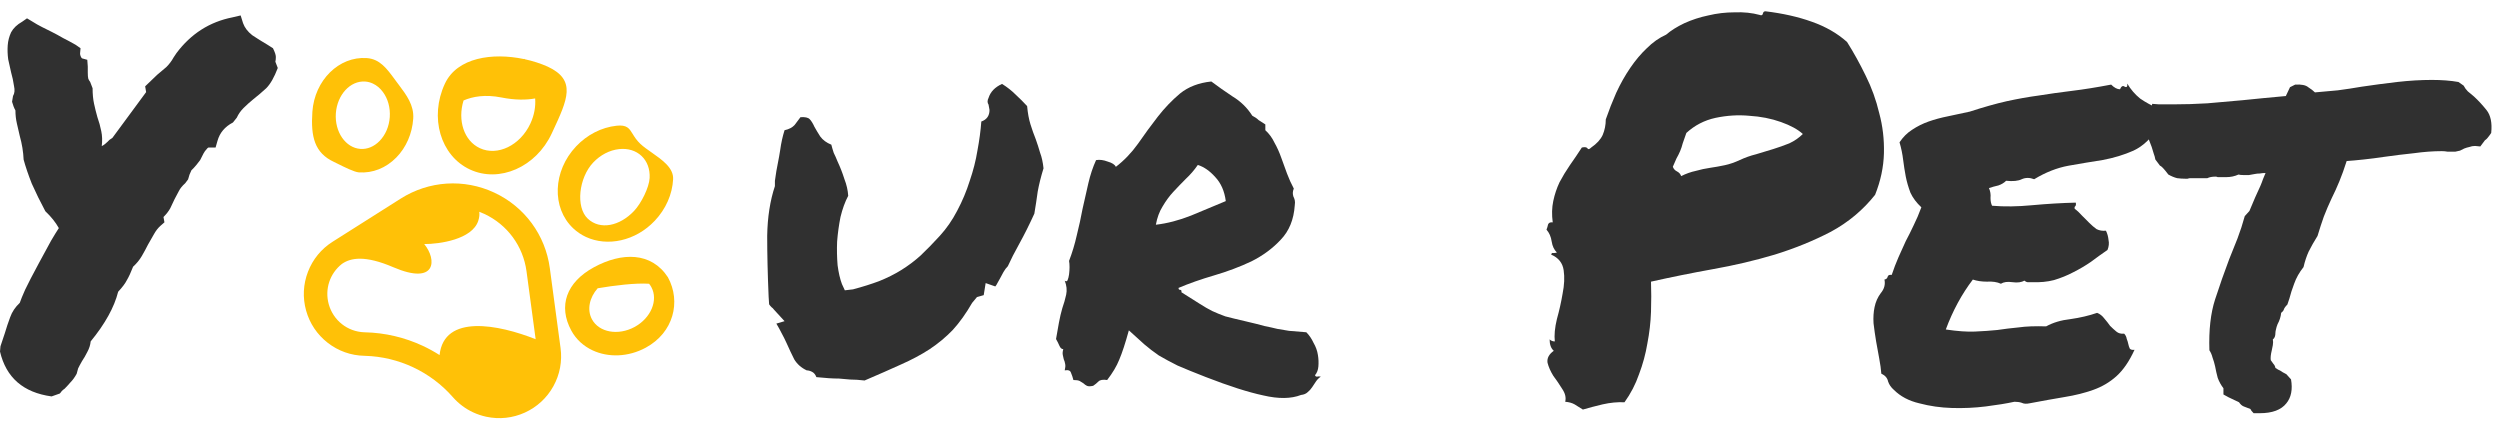
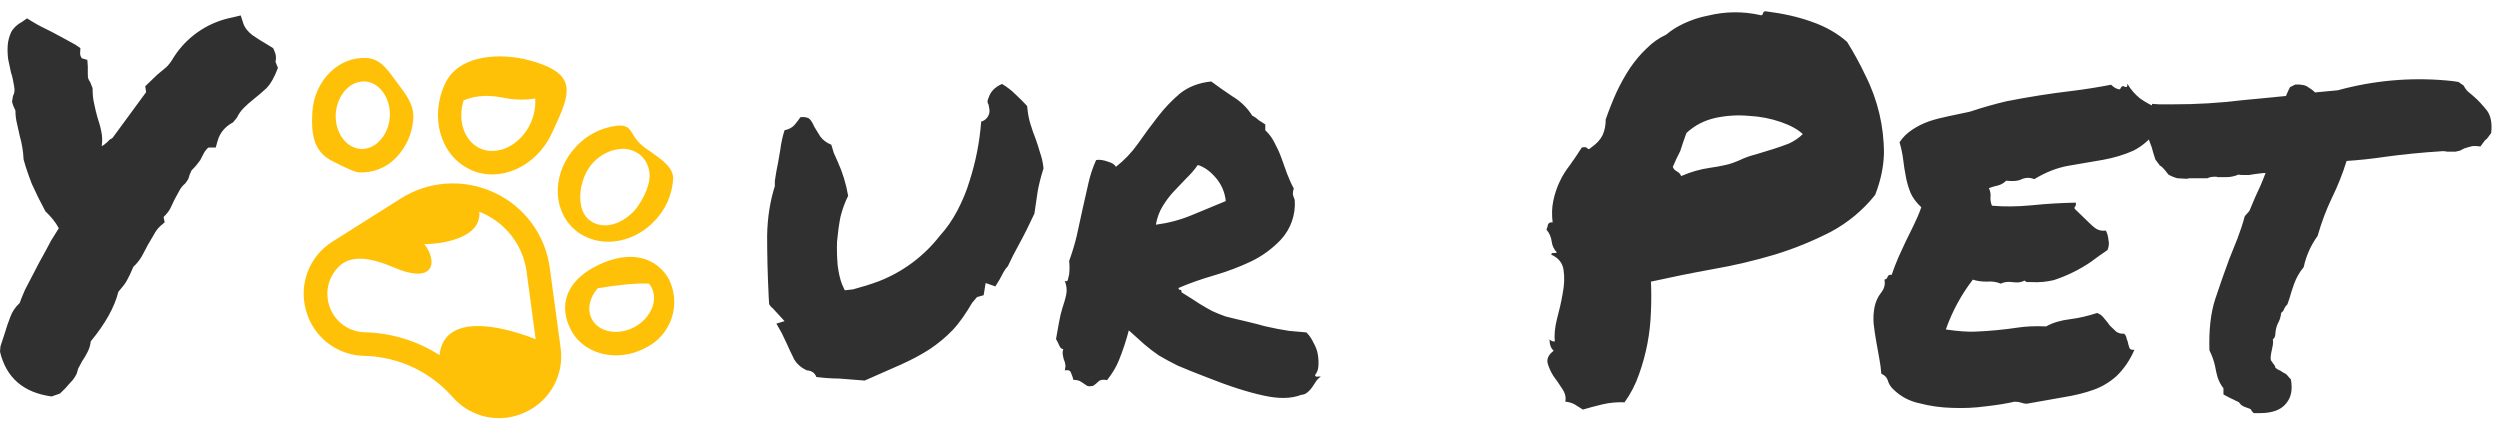
- <svg xmlns="http://www.w3.org/2000/svg" width="162" height="28" viewBox="0 0 162 28" fill="none">
-   <path d="M3.344 25.688C1.51 25.438 0.396 24.469 0 22.781L0.031 22.438C0.115 22.188 0.208 21.906 0.312 21.594C0.417 21.24 0.531 20.896 0.656 20.562C0.781 20.208 0.99 19.896 1.281 19.625C1.344 19.438 1.458 19.156 1.625 18.781C1.812 18.385 2.115 17.802 2.531 17.031C2.865 16.427 3.125 15.948 3.312 15.594C3.521 15.24 3.688 14.969 3.812 14.781C3.604 14.406 3.312 14.042 2.938 13.688C2.604 13.062 2.312 12.469 2.062 11.906C1.833 11.323 1.656 10.802 1.531 10.344C1.51 9.844 1.427 9.333 1.281 8.812C1.219 8.542 1.156 8.271 1.094 8C1.031 7.729 1 7.448 1 7.156C0.917 7.01 0.844 6.823 0.781 6.594L0.844 6.219C0.948 6.052 0.969 5.833 0.906 5.562C0.865 5.271 0.802 4.979 0.719 4.688C0.656 4.417 0.594 4.135 0.531 3.844C0.49 3.531 0.479 3.229 0.5 2.938C0.521 2.646 0.594 2.365 0.719 2.094C0.865 1.823 1.104 1.594 1.438 1.406L1.75 1.188L2.062 1.375C2.292 1.521 2.51 1.646 2.719 1.75C2.927 1.854 3.135 1.958 3.344 2.062C3.594 2.188 3.844 2.323 4.094 2.469C4.344 2.594 4.615 2.74 4.906 2.906L5.219 3.125L5.188 3.469C5.188 3.51 5.198 3.562 5.219 3.625C5.24 3.688 5.271 3.74 5.312 3.781L5.656 3.875L5.688 4.312V4.688C5.688 4.875 5.698 5.01 5.719 5.094C5.74 5.156 5.781 5.229 5.844 5.312L6 5.719C6 6.094 6.031 6.427 6.094 6.719C6.156 7.01 6.229 7.302 6.312 7.594C6.417 7.885 6.5 8.188 6.562 8.5C6.625 8.792 6.635 9.115 6.594 9.469C6.719 9.406 6.844 9.312 6.969 9.188C7.01 9.146 7.052 9.104 7.094 9.062C7.156 9.021 7.219 8.979 7.281 8.938L9.469 5.969L9.406 5.594L10.188 4.844C10.396 4.677 10.594 4.51 10.781 4.344C10.969 4.156 11.125 3.948 11.25 3.719L11.438 3.438C12.375 2.188 13.583 1.417 15.062 1.125L15.594 1L15.75 1.5C15.854 1.792 16.052 2.052 16.344 2.281C16.656 2.49 16.99 2.698 17.344 2.906L17.688 3.125C17.812 3.375 17.875 3.562 17.875 3.688C17.875 3.812 17.865 3.917 17.844 4L18 4.406C17.771 5.01 17.521 5.448 17.25 5.719C16.979 5.969 16.698 6.208 16.406 6.438C16.177 6.625 15.969 6.812 15.781 7C15.594 7.188 15.448 7.396 15.344 7.625L15.094 7.938C14.573 8.208 14.24 8.604 14.094 9.125L13.969 9.562H13.5C13.479 9.562 13.427 9.615 13.344 9.719C13.26 9.802 13.135 10.021 12.969 10.375C12.781 10.625 12.646 10.792 12.562 10.875C12.5 10.938 12.448 10.99 12.406 11.031C12.365 11.135 12.323 11.229 12.281 11.312C12.26 11.396 12.229 11.5 12.188 11.625L12 11.875C11.812 12.042 11.677 12.208 11.594 12.375C11.51 12.521 11.417 12.698 11.312 12.906C11.229 13.094 11.135 13.292 11.031 13.5C10.927 13.688 10.781 13.875 10.594 14.062L10.656 14.406L10.406 14.625C10.24 14.771 10.094 14.958 9.969 15.188C9.844 15.396 9.719 15.615 9.594 15.844C9.469 16.094 9.333 16.344 9.188 16.594C9.042 16.844 8.854 17.073 8.625 17.281C8.479 17.656 8.344 17.948 8.219 18.156C8.115 18.365 7.927 18.615 7.656 18.906C7.406 19.906 6.812 20.979 5.875 22.125C5.854 22.354 5.781 22.583 5.656 22.812C5.552 23.021 5.438 23.219 5.312 23.406C5.271 23.49 5.219 23.583 5.156 23.688C5.115 23.771 5.083 23.833 5.062 23.875L4.969 24.219C4.844 24.448 4.708 24.635 4.562 24.781C4.438 24.927 4.312 25.062 4.188 25.188C4.125 25.229 4.062 25.281 4 25.344C3.958 25.406 3.917 25.458 3.875 25.5L3.344 25.688Z" fill="#303030" />
-   <path d="M66.558 6.875C66.599 7.333 66.672 7.729 66.776 8.062C66.88 8.396 66.995 8.719 67.12 9.031C67.224 9.323 67.318 9.615 67.401 9.906C67.505 10.177 67.578 10.51 67.62 10.906C67.453 11.448 67.328 11.948 67.245 12.406C67.183 12.865 67.11 13.344 67.026 13.844C66.693 14.573 66.37 15.219 66.058 15.781C65.745 16.344 65.495 16.833 65.308 17.25C65.203 17.354 65.11 17.479 65.026 17.625C64.964 17.75 64.891 17.885 64.808 18.031C64.766 18.094 64.714 18.188 64.651 18.312C64.589 18.438 64.537 18.521 64.495 18.562L63.87 18.344L63.745 19.125L63.307 19.25L62.995 19.625C62.599 20.312 62.182 20.896 61.745 21.375C61.307 21.833 60.807 22.25 60.245 22.625C59.703 22.979 59.078 23.312 58.37 23.625C57.682 23.938 56.901 24.281 56.026 24.656C55.672 24.615 55.36 24.594 55.089 24.594C54.839 24.573 54.599 24.552 54.37 24.531C53.974 24.531 53.485 24.5 52.901 24.438C52.839 24.271 52.745 24.156 52.62 24.094C52.495 24.031 52.38 24 52.276 24C51.922 23.833 51.651 23.594 51.464 23.281C51.297 22.948 51.13 22.594 50.964 22.219C50.86 21.99 50.755 21.781 50.651 21.594C50.547 21.385 50.432 21.177 50.307 20.969L50.839 20.812L50.151 20.062C50.11 20 50.057 19.948 49.995 19.906C49.932 19.844 49.88 19.781 49.839 19.719L49.807 19.219C49.745 17.781 49.714 16.469 49.714 15.281C49.735 14.073 49.901 13 50.214 12.062V11.719C50.276 11.26 50.339 10.885 50.401 10.594C50.464 10.281 50.516 9.99 50.557 9.719C50.62 9.26 50.714 8.833 50.839 8.438C51.13 8.375 51.349 8.26 51.495 8.094C51.641 7.906 51.766 7.74 51.87 7.594C52.162 7.573 52.36 7.615 52.464 7.719C52.568 7.823 52.672 7.99 52.776 8.219C52.88 8.406 53.005 8.615 53.151 8.844C53.318 9.073 53.557 9.25 53.87 9.375C53.912 9.542 53.964 9.719 54.026 9.906C54.11 10.073 54.193 10.26 54.276 10.469C54.443 10.823 54.589 11.198 54.714 11.594C54.86 11.969 54.943 12.333 54.964 12.688C54.755 13.083 54.589 13.542 54.464 14.062C54.36 14.583 54.287 15.115 54.245 15.656C54.224 16.177 54.235 16.688 54.276 17.188C54.339 17.667 54.432 18.073 54.557 18.406L54.745 18.812L55.276 18.75C55.901 18.583 56.464 18.406 56.964 18.219C57.485 18.01 57.964 17.771 58.401 17.5C58.839 17.229 59.255 16.917 59.651 16.562C60.047 16.188 60.464 15.76 60.901 15.281C61.339 14.802 61.714 14.26 62.026 13.656C62.36 13.031 62.63 12.385 62.839 11.719C63.068 11.052 63.235 10.396 63.339 9.75C63.464 9.083 63.547 8.458 63.589 7.875C63.943 7.75 64.12 7.5 64.12 7.125L64.058 6.781C63.974 6.656 63.974 6.51 64.058 6.344C64.183 5.948 64.474 5.646 64.933 5.438C65.266 5.646 65.558 5.875 65.808 6.125C66.078 6.375 66.328 6.625 66.558 6.875Z" fill="#303030" />
-   <path d="M73.15 21.406C72.921 22.24 72.713 22.875 72.525 23.312C72.358 23.729 72.098 24.167 71.744 24.625C71.473 24.583 71.285 24.615 71.181 24.719C71.077 24.823 70.963 24.917 70.838 25C70.65 25.042 70.515 25.042 70.431 25C70.348 24.958 70.275 24.906 70.213 24.844C70.15 24.802 70.067 24.75 69.963 24.688C69.879 24.646 69.744 24.625 69.556 24.625C69.515 24.458 69.463 24.302 69.4 24.156C69.358 24.01 69.223 23.958 68.994 24C69.035 23.833 69.046 23.698 69.025 23.594C69.004 23.469 68.973 23.365 68.931 23.281C68.91 23.177 68.89 23.083 68.869 23C68.848 22.896 68.858 22.771 68.9 22.625C68.796 22.625 68.713 22.552 68.65 22.406C68.588 22.26 68.515 22.115 68.431 21.969C68.494 21.594 68.556 21.24 68.619 20.906C68.681 20.573 68.754 20.26 68.838 19.969C68.942 19.677 69.025 19.385 69.088 19.094C69.15 18.802 69.119 18.5 68.994 18.188C69.077 18.25 69.14 18.24 69.181 18.156C69.223 18.052 69.254 17.927 69.275 17.781C69.296 17.615 69.306 17.458 69.306 17.312C69.306 17.146 69.296 17.01 69.275 16.906C69.483 16.365 69.65 15.812 69.775 15.25C69.921 14.667 70.046 14.094 70.15 13.531C70.275 12.969 70.4 12.417 70.525 11.875C70.65 11.333 70.817 10.833 71.025 10.375C71.254 10.333 71.504 10.365 71.775 10.469C72.067 10.552 72.244 10.667 72.306 10.812C72.848 10.396 73.327 9.896 73.744 9.312C74.16 8.708 74.588 8.125 75.025 7.562C75.463 7 75.942 6.5 76.463 6.062C77.004 5.625 77.681 5.365 78.494 5.281C78.91 5.594 79.369 5.917 79.869 6.25C80.39 6.562 80.817 6.979 81.15 7.5C81.317 7.583 81.452 7.677 81.556 7.781C81.681 7.865 81.827 7.958 81.994 8.062V8.438C82.244 8.667 82.442 8.938 82.588 9.25C82.754 9.542 82.9 9.865 83.025 10.219C83.15 10.552 83.275 10.896 83.4 11.25C83.525 11.583 83.671 11.906 83.838 12.219C83.796 12.323 83.775 12.417 83.775 12.5C83.775 12.562 83.785 12.635 83.806 12.719C83.848 12.802 83.879 12.885 83.9 12.969C83.921 13.052 83.921 13.167 83.9 13.312C83.838 14.229 83.535 14.969 82.994 15.531C82.473 16.094 81.838 16.562 81.088 16.938C80.338 17.292 79.535 17.594 78.681 17.844C77.827 18.094 77.056 18.365 76.369 18.656C76.369 18.74 76.4 18.781 76.463 18.781C76.546 18.781 76.577 18.833 76.556 18.938C77.056 19.25 77.452 19.5 77.744 19.688C78.035 19.875 78.306 20.031 78.556 20.156C78.827 20.281 79.108 20.396 79.4 20.5C79.713 20.583 80.14 20.688 80.681 20.812C81.223 20.938 81.64 21.042 81.931 21.125C82.244 21.188 82.525 21.25 82.775 21.312C83.025 21.354 83.275 21.396 83.525 21.438C83.796 21.458 84.171 21.49 84.65 21.531C84.838 21.719 84.994 21.948 85.119 22.219C85.265 22.469 85.358 22.729 85.4 23C85.442 23.25 85.452 23.5 85.431 23.75C85.41 23.979 85.338 24.167 85.213 24.312C85.233 24.375 85.275 24.406 85.338 24.406C85.421 24.385 85.504 24.385 85.588 24.406C85.463 24.49 85.358 24.594 85.275 24.719C85.192 24.844 85.108 24.969 85.025 25.094C84.942 25.219 84.848 25.323 84.744 25.406C84.64 25.51 84.494 25.573 84.306 25.594C83.66 25.844 82.848 25.854 81.869 25.625C80.89 25.417 79.65 25.021 78.15 24.438C77.4 24.146 76.785 23.896 76.306 23.688C75.848 23.458 75.442 23.24 75.088 23.031C74.754 22.802 74.442 22.562 74.15 22.312C73.879 22.062 73.546 21.76 73.15 21.406ZM77.619 10.688C77.39 11.021 77.129 11.323 76.838 11.594C76.567 11.865 76.296 12.146 76.025 12.438C75.775 12.708 75.546 13.021 75.338 13.375C75.129 13.708 74.983 14.104 74.9 14.562C75.629 14.479 76.39 14.281 77.181 13.969C77.973 13.635 78.723 13.323 79.431 13.031C79.348 12.385 79.119 11.865 78.744 11.469C78.39 11.073 78.015 10.812 77.619 10.688Z" fill="#303030" />
-   <path d="M100.516 16.499C100.539 16.409 100.583 16.375 100.651 16.398C100.741 16.398 100.819 16.387 100.887 16.364C100.707 16.185 100.595 15.949 100.55 15.657C100.505 15.342 100.393 15.084 100.213 14.882C100.258 14.77 100.292 14.657 100.314 14.545C100.359 14.433 100.46 14.388 100.617 14.41C100.55 13.916 100.561 13.456 100.651 13.029C100.741 12.602 100.875 12.198 101.055 11.816C101.257 11.434 101.482 11.063 101.729 10.704C101.999 10.322 102.257 9.94 102.504 9.559C102.706 9.514 102.83 9.536 102.875 9.626C102.919 9.693 102.998 9.671 103.11 9.559C103.47 9.312 103.717 9.042 103.852 8.75C103.986 8.436 104.054 8.099 104.054 7.739C104.256 7.155 104.48 6.583 104.728 6.021C104.997 5.437 105.3 4.898 105.637 4.404C105.974 3.91 106.333 3.483 106.715 3.124C107.097 2.742 107.513 2.45 107.962 2.248C108.276 1.978 108.669 1.731 109.141 1.506C109.635 1.282 110.152 1.113 110.691 1.001C111.252 0.866 111.825 0.799 112.409 0.799C112.993 0.776 113.532 0.833 114.026 0.967C114.139 1.012 114.206 0.99 114.229 0.9C114.251 0.788 114.307 0.731 114.397 0.731C115.52 0.866 116.52 1.091 117.396 1.405C118.294 1.72 119.058 2.158 119.687 2.719C120.113 3.393 120.518 4.123 120.899 4.909C121.281 5.673 121.573 6.481 121.775 7.335C122 8.166 122.101 9.031 122.079 9.929C122.056 10.828 121.865 11.726 121.506 12.624C120.72 13.613 119.765 14.41 118.642 15.017C117.519 15.601 116.306 16.095 115.003 16.499C113.723 16.881 112.387 17.195 110.994 17.442C109.624 17.689 108.288 17.959 106.985 18.251C107.007 18.857 107.007 19.509 106.985 20.205C106.962 20.879 106.884 21.564 106.749 22.26C106.637 22.934 106.457 23.597 106.21 24.248C105.985 24.899 105.671 25.506 105.267 26.067C104.817 26.045 104.346 26.09 103.852 26.202C103.38 26.314 102.953 26.427 102.571 26.539C102.392 26.427 102.212 26.314 102.032 26.202C101.875 26.112 101.673 26.056 101.426 26.034C101.493 25.764 101.426 25.483 101.224 25.191C101.044 24.899 100.853 24.619 100.651 24.349C100.471 24.057 100.348 23.776 100.28 23.507C100.235 23.215 100.37 22.956 100.685 22.732C100.505 22.575 100.415 22.328 100.415 21.991C100.505 22.081 100.617 22.125 100.752 22.125C100.707 21.721 100.752 21.238 100.887 20.677C101.044 20.115 101.167 19.565 101.257 19.026C101.37 18.464 101.392 17.959 101.325 17.51C101.257 17.038 100.988 16.701 100.516 16.499ZM109.276 8.615C109.186 8.862 109.107 9.087 109.04 9.289C108.995 9.469 108.939 9.637 108.872 9.794C108.804 9.952 108.726 10.109 108.636 10.266C108.568 10.423 108.49 10.603 108.4 10.805C108.445 10.94 108.535 11.041 108.669 11.108C108.804 11.176 108.894 11.277 108.939 11.412C109.253 11.254 109.568 11.142 109.882 11.075C110.197 10.985 110.511 10.918 110.826 10.873C111.14 10.828 111.455 10.771 111.769 10.704C112.083 10.637 112.409 10.524 112.746 10.367C113.083 10.21 113.431 10.086 113.791 9.997C114.172 9.884 114.543 9.772 114.902 9.66C115.262 9.547 115.61 9.424 115.947 9.289C116.284 9.132 116.576 8.93 116.823 8.683C116.508 8.391 116.037 8.132 115.408 7.908C114.779 7.683 114.094 7.548 113.353 7.503C112.634 7.436 111.904 7.481 111.163 7.638C110.444 7.795 109.815 8.121 109.276 8.615Z" fill="#303030" />
-   <path d="M139.868 7.032C139.89 7.189 139.89 7.312 139.868 7.402C139.868 7.47 139.856 7.537 139.834 7.604C139.834 7.672 139.834 7.75 139.834 7.84C139.834 7.908 139.856 8.02 139.901 8.177C139.43 8.941 138.879 9.469 138.25 9.761C137.644 10.03 136.981 10.232 136.263 10.367C135.544 10.479 134.803 10.603 134.039 10.738C133.298 10.873 132.557 11.165 131.815 11.614C131.523 11.502 131.254 11.502 131.007 11.614C130.782 11.726 130.445 11.76 129.996 11.715C129.861 11.85 129.693 11.951 129.491 12.018C129.289 12.063 129.086 12.119 128.884 12.187C128.974 12.389 129.008 12.602 128.985 12.827C128.985 13.029 129.019 13.197 129.086 13.332C129.873 13.399 130.737 13.388 131.681 13.298C132.646 13.209 133.59 13.152 134.511 13.13C134.533 13.242 134.522 13.321 134.477 13.366C134.432 13.388 134.421 13.444 134.443 13.534C134.601 13.646 134.758 13.793 134.915 13.972C135.072 14.129 135.229 14.287 135.387 14.444C135.544 14.601 135.701 14.736 135.858 14.848C136.038 14.938 136.24 14.972 136.465 14.949C136.555 15.129 136.611 15.331 136.633 15.556C136.678 15.758 136.656 15.971 136.566 16.196C136.207 16.443 135.847 16.701 135.488 16.971C135.128 17.218 134.747 17.442 134.342 17.645C133.96 17.847 133.545 18.015 133.096 18.15C132.669 18.262 132.186 18.307 131.647 18.285C131.535 18.285 131.445 18.285 131.377 18.285C131.333 18.285 131.265 18.251 131.175 18.184C130.996 18.296 130.737 18.33 130.4 18.285C130.086 18.24 129.839 18.273 129.659 18.386C129.412 18.273 129.109 18.229 128.75 18.251C128.413 18.251 128.109 18.206 127.84 18.116C127.48 18.588 127.155 19.093 126.863 19.632C126.571 20.171 126.312 20.744 126.088 21.351C126.852 21.463 127.48 21.508 127.975 21.485C128.491 21.463 128.974 21.429 129.423 21.384C129.873 21.317 130.333 21.261 130.805 21.216C131.276 21.148 131.872 21.126 132.59 21.148C133.04 20.901 133.567 20.744 134.174 20.677C134.803 20.587 135.375 20.452 135.892 20.273C136.072 20.34 136.229 20.463 136.364 20.643C136.499 20.8 136.622 20.957 136.734 21.115C136.869 21.25 137.004 21.373 137.139 21.485C137.273 21.598 137.442 21.643 137.644 21.62C137.734 21.71 137.79 21.822 137.812 21.957C137.857 22.069 137.891 22.182 137.914 22.294C137.936 22.406 137.97 22.507 138.015 22.597C138.082 22.665 138.183 22.687 138.318 22.665C137.981 23.406 137.588 23.979 137.139 24.383C136.712 24.765 136.218 25.057 135.656 25.259C135.095 25.461 134.466 25.618 133.77 25.73C133.096 25.843 132.343 25.977 131.512 26.135C131.31 26.18 131.142 26.169 131.007 26.101C130.872 26.056 130.715 26.034 130.535 26.034C130.019 26.146 129.401 26.247 128.682 26.337C127.963 26.427 127.233 26.46 126.492 26.438C125.751 26.416 125.043 26.314 124.37 26.135C123.696 25.977 123.146 25.686 122.719 25.259C122.539 25.102 122.416 24.922 122.348 24.72C122.303 24.495 122.157 24.327 121.91 24.214C121.888 23.922 121.843 23.597 121.775 23.237C121.708 22.878 121.641 22.507 121.573 22.125C121.506 21.721 121.45 21.328 121.405 20.946C121.382 20.564 121.405 20.216 121.472 19.902C121.54 19.565 121.674 19.262 121.876 18.992C122.101 18.723 122.18 18.431 122.112 18.116C122.225 18.094 122.292 18.038 122.314 17.948C122.337 17.835 122.427 17.791 122.584 17.813C122.719 17.409 122.865 17.027 123.022 16.668C123.179 16.308 123.336 15.96 123.494 15.623C123.673 15.286 123.842 14.949 123.999 14.612C124.179 14.253 124.347 13.86 124.504 13.433C124.19 13.141 123.954 12.827 123.797 12.49C123.662 12.13 123.561 11.782 123.494 11.445C123.426 11.086 123.37 10.727 123.325 10.367C123.28 9.985 123.202 9.604 123.089 9.222C123.314 8.885 123.583 8.615 123.898 8.413C124.235 8.188 124.594 8.009 124.976 7.874C125.358 7.739 125.773 7.627 126.223 7.537C126.672 7.447 127.144 7.346 127.638 7.234C128.536 6.942 129.333 6.717 130.03 6.56C130.749 6.403 131.445 6.279 132.119 6.189C132.815 6.077 133.534 5.976 134.275 5.886C135.016 5.796 135.858 5.662 136.802 5.482C137.004 5.684 137.195 5.785 137.375 5.785C137.464 5.583 137.565 5.527 137.678 5.617C137.812 5.684 137.869 5.617 137.846 5.415C138.071 5.796 138.352 6.122 138.688 6.392C139.048 6.639 139.441 6.852 139.868 7.032Z" fill="#303030" />
-   <path d="M158.229 9.794C157.668 9.794 157.062 9.839 156.41 9.929C155.759 9.997 155.119 10.075 154.49 10.165C154.041 10.232 153.603 10.289 153.176 10.334C152.771 10.378 152.401 10.412 152.064 10.435C151.907 10.929 151.75 11.367 151.592 11.748C151.435 12.13 151.267 12.501 151.087 12.86C150.907 13.242 150.739 13.635 150.582 14.04C150.447 14.421 150.312 14.837 150.177 15.286C149.953 15.646 149.762 15.982 149.604 16.297C149.47 16.589 149.357 16.926 149.268 17.308C148.998 17.645 148.796 18.004 148.661 18.386C148.526 18.745 148.425 19.06 148.358 19.329L148.223 19.733C148.088 19.868 148.01 19.98 147.987 20.07C147.965 20.138 147.909 20.205 147.819 20.273C147.796 20.52 147.718 20.767 147.583 21.014C147.538 21.126 147.504 21.238 147.482 21.351C147.459 21.44 147.448 21.508 147.448 21.553C147.448 21.777 147.392 21.923 147.28 21.991C147.302 22.103 147.302 22.227 147.28 22.361C147.257 22.474 147.235 22.586 147.212 22.698C147.145 22.968 147.123 23.181 147.145 23.338C147.212 23.428 147.269 23.507 147.313 23.574C147.381 23.642 147.426 23.731 147.448 23.844C147.583 23.934 147.684 23.99 147.751 24.012C147.841 24.08 147.976 24.158 148.156 24.248L148.459 24.585C148.571 25.236 148.47 25.753 148.156 26.135C147.819 26.561 147.246 26.775 146.438 26.775H146.033C145.921 26.663 145.854 26.573 145.831 26.505C145.651 26.438 145.505 26.382 145.393 26.337C145.281 26.292 145.18 26.202 145.09 26.067C144.798 25.933 144.562 25.82 144.382 25.73L144.079 25.562C144.079 25.315 144.079 25.18 144.079 25.158C143.922 24.956 143.798 24.731 143.708 24.484C143.641 24.237 143.585 23.99 143.54 23.743C143.495 23.541 143.439 23.35 143.372 23.17C143.327 22.99 143.259 22.833 143.169 22.698C143.125 21.395 143.248 20.295 143.54 19.396C143.832 18.498 144.135 17.633 144.45 16.802C144.629 16.353 144.809 15.904 144.989 15.455C145.168 14.983 145.326 14.5 145.46 14.006L145.764 13.669C145.921 13.31 146.044 13.018 146.134 12.793C146.247 12.546 146.359 12.299 146.471 12.052C146.539 11.895 146.595 11.748 146.64 11.614C146.707 11.457 146.763 11.322 146.808 11.21C146.673 11.21 146.55 11.221 146.438 11.243C146.325 11.243 146.213 11.254 146.101 11.277C145.966 11.299 145.842 11.322 145.73 11.344C145.618 11.344 145.505 11.344 145.393 11.344C145.236 11.344 145.124 11.333 145.056 11.31C144.809 11.423 144.54 11.479 144.248 11.479H143.911C143.843 11.479 143.776 11.479 143.708 11.479C143.664 11.457 143.619 11.445 143.574 11.445C143.349 11.445 143.169 11.479 143.035 11.546C142.765 11.546 142.507 11.546 142.26 11.546H141.923C141.878 11.546 141.822 11.558 141.754 11.58C141.687 11.58 141.631 11.58 141.586 11.58C141.429 11.58 141.26 11.569 141.081 11.546C140.901 11.502 140.71 11.423 140.508 11.31C140.238 10.951 140.059 10.76 139.969 10.738L139.666 10.334C139.643 10.199 139.609 10.075 139.564 9.963C139.52 9.828 139.475 9.682 139.43 9.525C139.34 9.3 139.25 9.064 139.16 8.817C139.093 8.548 139.059 8.233 139.059 7.874C139.082 7.694 139.126 7.56 139.194 7.47C139.261 7.38 139.317 7.301 139.362 7.234L139.463 6.729L139.901 6.762H140.845C141.563 6.762 142.293 6.74 143.035 6.695C143.776 6.627 144.54 6.56 145.326 6.493C145.775 6.448 146.224 6.403 146.673 6.358C147.145 6.313 147.628 6.268 148.122 6.223C148.212 6.021 148.302 5.83 148.392 5.65L148.729 5.482C149.133 5.459 149.414 5.516 149.571 5.65C149.75 5.763 149.896 5.875 150.009 5.987C150.503 5.942 150.997 5.897 151.491 5.853C152.008 5.785 152.524 5.707 153.041 5.617C153.805 5.504 154.568 5.403 155.332 5.313C156.118 5.224 156.871 5.179 157.589 5.179C157.904 5.179 158.207 5.19 158.499 5.212C158.791 5.235 159.061 5.269 159.308 5.313L159.645 5.549C159.712 5.684 159.802 5.808 159.914 5.92C160.049 6.032 160.184 6.145 160.318 6.257C160.588 6.504 160.857 6.796 161.127 7.133C161.396 7.47 161.498 7.964 161.43 8.615C161.25 8.885 161.116 9.042 161.026 9.087L160.723 9.491L160.386 9.458C160.251 9.458 160.127 9.48 160.015 9.525C159.903 9.547 159.791 9.581 159.678 9.626C159.588 9.671 159.499 9.716 159.409 9.761C159.319 9.783 159.218 9.806 159.105 9.828C158.903 9.828 158.735 9.828 158.6 9.828C158.488 9.806 158.364 9.794 158.229 9.794Z" fill="#303030" />
-   <path fill-rule="evenodd" clip-rule="evenodd" d="M30.45 10.982C32.358 11.872 34.736 10.827 35.75 8.653L35.802 8.542C36.785 6.434 37.365 5.191 35.489 4.317C35.038 4.116 34.535 3.953 34.011 3.839L33.989 3.816L33.938 3.824C31.921 3.404 29.625 3.716 28.828 5.425C27.814 7.6 28.541 10.092 30.45 10.982ZM30.038 6.511C30.628 6.253 31.445 6.108 32.489 6.316C33.386 6.496 34.116 6.481 34.678 6.379C34.718 6.902 34.621 7.468 34.368 8.009C33.71 9.422 32.24 10.136 31.094 9.601C30.065 9.122 29.64 7.798 30.038 6.511Z" fill="#FFC107" />
-   <path fill-rule="evenodd" clip-rule="evenodd" d="M25.683 10.204C25.012 10.889 24.149 11.233 23.253 11.17C22.962 11.15 22.316 10.828 21.903 10.622C21.796 10.568 21.705 10.523 21.639 10.492C20.385 9.907 20.131 8.869 20.242 7.242C20.385 5.199 21.965 3.639 23.765 3.764C24.608 3.821 25.058 4.434 25.584 5.149L25.585 5.15C25.617 5.194 25.65 5.239 25.683 5.284C25.736 5.356 25.79 5.427 25.844 5.498C26.34 6.159 26.837 6.82 26.777 7.692C26.71 8.659 26.322 9.551 25.683 10.204ZM23.661 5.284C22.698 5.217 21.847 6.143 21.763 7.347C21.681 8.55 22.397 9.584 23.359 9.65C23.802 9.681 24.241 9.499 24.594 9.138C24.98 8.744 25.215 8.193 25.257 7.588C25.298 6.982 25.141 6.404 24.813 5.961C24.631 5.714 24.408 5.529 24.163 5.415C24.003 5.34 23.834 5.296 23.661 5.284Z" fill="#FFC107" />
-   <path fill-rule="evenodd" clip-rule="evenodd" d="M32.029 12.481C33.994 13.397 35.339 15.227 35.628 17.375L36.324 22.552C36.44 23.412 36.279 24.267 35.86 25.026C35.44 25.784 34.801 26.375 34.012 26.735C33.223 27.093 32.358 27.187 31.51 27.005C31.212 26.94 30.925 26.844 30.654 26.718C30.156 26.485 29.711 26.152 29.341 25.73C27.905 24.093 25.839 23.121 23.664 23.058L23.608 23.056C22.741 23.037 21.921 22.746 21.236 22.213C20.552 21.681 20.067 20.958 19.835 20.123C19.603 19.288 19.645 18.419 19.957 17.61C20.269 16.801 20.82 16.128 21.553 15.665L25.966 12.87C27.798 11.71 30.065 11.565 32.029 12.481ZM34.71 21.981C32.313 21.029 28.773 20.325 28.484 23.008C28.135 22.785 27.772 22.586 27.398 22.411C26.231 21.867 24.952 21.562 23.643 21.533L23.605 21.532C22.518 21.492 21.596 20.766 21.303 19.715C21.032 18.737 21.373 17.718 22.156 17.102C22.722 16.703 23.655 16.53 25.489 17.317C28.289 18.517 28.322 16.817 27.489 15.816C28.489 15.816 30.588 15.517 30.989 14.316C31.065 14.087 31.082 13.891 31.055 13.723C31.166 13.765 31.276 13.812 31.385 13.862C32.877 14.558 33.898 15.947 34.118 17.578L34.71 21.981Z" fill="#FFC107" />
-   <path fill-rule="evenodd" clip-rule="evenodd" d="M37.965 15.352C37.667 15.213 37.389 15.027 37.141 14.793C35.736 13.464 35.821 11.084 37.331 9.486C38.046 8.729 38.977 8.253 39.953 8.147C40.625 8.074 40.776 8.318 40.999 8.682C41.115 8.871 41.251 9.091 41.489 9.316C41.689 9.506 41.954 9.691 42.229 9.883C42.912 10.361 43.656 10.88 43.618 11.612C43.568 12.591 43.145 13.548 42.429 14.305C41.186 15.621 39.357 16.002 37.965 15.352ZM40.118 9.662C39.502 9.729 38.906 10.038 38.438 10.533C37.506 11.52 37.292 13.418 38.087 14.169C38.882 14.921 40.154 14.656 41.087 13.669C41.554 13.175 42.064 12.151 42.096 11.533C42.126 10.96 41.94 10.454 41.572 10.106C41.204 9.758 40.687 9.6 40.118 9.662Z" fill="#FFC107" />
-   <path fill-rule="evenodd" clip-rule="evenodd" d="M43.283 17.97C42.208 16.317 40.288 16.34 38.489 17.317C36.691 18.294 36.16 19.834 37.02 21.42C37.334 21.999 37.821 22.433 38.401 22.703C39.411 23.174 40.703 23.148 41.847 22.528C43.645 21.55 44.144 19.556 43.283 17.97ZM41.12 21.188C40.058 21.764 38.82 21.542 38.36 20.693C38.023 20.072 38.195 19.284 38.729 18.68C39.807 18.497 41.171 18.328 42.061 18.387C42.116 18.454 42.166 18.528 42.208 18.606C42.667 19.454 42.179 20.613 41.12 21.188Z" fill="#FFC107" />
+ <svg xmlns="http://www.w3.org/2000/svg" width="162" height="28" fill="none">
+   <path fill="#303030" d="M3.34 25.69C1.51 25.44.4 24.47 0 22.79l.03-.35.28-.85c.1-.35.22-.7.35-1.03.12-.35.33-.66.62-.93.06-.2.18-.47.34-.85l.91-1.75c.33-.6.6-1.08.78-1.44l.5-.8c-.2-.38-.5-.75-.87-1.1-.34-.63-.63-1.22-.88-1.78-.23-.59-.4-1.1-.53-1.57a6.7 6.7 0 0 0-.25-1.53L1.1 8C1.03 7.73 1 7.45 1 7.16a2.44 2.44 0 0 1-.22-.57l.06-.37c.1-.17.13-.39.07-.66-.05-.29-.1-.58-.2-.87l-.18-.85a4.45 4.45 0 0 1-.03-.9c.02-.3.1-.58.22-.85.14-.27.38-.5.72-.68l.31-.22.31.19c.23.14.45.27.66.37l.62.31.75.4.82.45.3.21-.02.35a.51.51 0 0 0 .12.31l.35.1.03.43v.38c0 .18 0 .32.03.4.02.07.06.14.12.22l.16.4c0 .38.03.72.1 1 .06.3.13.6.21.88.1.3.19.6.25.91.07.3.08.61.03.97.13-.06.25-.16.38-.28l.12-.13.2-.12 2.18-2.97-.06-.38.78-.75.6-.5c.18-.18.34-.4.46-.62l.19-.28a5.81 5.81 0 0 1 3.62-2.31L15.6 1l.16.5c.1.3.3.55.6.78.3.21.64.42 1 .63l.34.21c.12.25.18.44.18.57 0 .12 0 .23-.03.31l.16.4c-.23.61-.48 1.05-.75 1.32-.27.25-.55.49-.84.72-.23.18-.44.37-.63.56-.19.19-.33.4-.44.63l-.25.3c-.52.28-.85.67-1 1.2l-.12.43h-.47c-.02 0-.07.05-.16.16-.08.08-.2.3-.37.65-.19.26-.32.42-.4.5l-.16.16-.13.28c-.02.09-.05.19-.1.31l-.18.26c-.19.16-.32.33-.4.5a11.01 11.01 0 0 0-.57 1.12c-.1.19-.25.38-.44.56l.07.35-.25.21c-.17.15-.32.34-.44.57a18.36 18.36 0 0 0-.78 1.4 2.9 2.9 0 0 1-.56.7c-.15.37-.29.66-.41.87-.1.2-.3.45-.56.75-.25 1-.85 2.07-1.79 3.21-.02.23-.09.46-.21.7-.1.2-.22.4-.35.59l-.15.28-.1.18-.1.35c-.12.23-.25.42-.4.56a7.19 7.19 0 0 1-.68.72l-.54.19ZM66.56 6.88c.04.45.11.85.22 1.18.1.34.22.66.34.97.1.3.2.58.28.88.1.27.18.6.22 1-.17.54-.3 1.04-.38 1.5l-.21 1.43c-.34.73-.66 1.38-.97 1.94-.31.56-.56 1.05-.75 1.47-.1.1-.2.23-.28.38a8.38 8.38 0 0 1-.53.93l-.63-.22-.13.79-.43.12-.32.38c-.4.68-.8 1.27-1.25 1.75-.43.45-.93.87-1.5 1.25-.54.35-1.16.68-1.87 1l-2.34 1.03a96.07 96.07 0 0 1-1.66-.13c-.4 0-.89-.03-1.47-.1a.6.6 0 0 0-.28-.34.78.78 0 0 0-.34-.09c-.36-.17-.63-.4-.82-.72a26 26 0 0 1-.5-1.06l-.3-.63-.35-.62.53-.16-.69-.75a.56.56 0 0 0-.16-.15 1.24 1.24 0 0 1-.15-.2l-.03-.5c-.07-1.43-.1-2.74-.1-3.93.02-1.2.2-2.28.5-3.22v-.34c.07-.46.13-.83.2-1.13l.15-.87c.06-.46.15-.89.28-1.28.29-.06.5-.18.65-.35.15-.18.28-.35.38-.5.3-.02.49.02.6.13.1.1.2.27.3.5l.38.62c.17.23.4.41.72.54l.16.53.25.56a9 9 0 0 1 .68 2.22c-.2.4-.37.85-.5 1.37-.1.52-.17 1.05-.22 1.6-.02.52 0 1.03.04 1.53.06.48.15.88.28 1.22l.18.4.54-.06c.62-.17 1.18-.34 1.68-.53a9.26 9.26 0 0 0 3.94-2.94c.44-.48.81-1.02 1.13-1.62.33-.63.6-1.27.8-1.94a16.64 16.64 0 0 0 .75-3.84.73.73 0 0 0 .54-.75l-.06-.35c-.09-.12-.09-.27 0-.44.12-.4.41-.7.87-.9.34.2.63.43.88.68.27.25.52.5.75.75ZM73.15 21.4a15.7 15.7 0 0 1-.63 1.91c-.16.42-.42.86-.78 1.32-.27-.05-.45-.02-.56.09-.1.1-.22.2-.34.28-.19.04-.33.04-.4 0a6.4 6.4 0 0 0-.47-.31.97.97 0 0 0-.41-.07 3.1 3.1 0 0 0-.16-.46c-.04-.15-.18-.2-.4-.16.04-.17.05-.3.03-.4a1.11 1.11 0 0 0-.1-.32l-.06-.28a.8.8 0 0 1 .03-.38c-.1 0-.19-.07-.25-.21-.06-.15-.14-.3-.22-.44l.19-1.06c.06-.34.13-.65.22-.94.1-.3.19-.58.25-.88.06-.29.03-.59-.1-.9.09.06.15.05.2-.03l.09-.38a3.8 3.8 0 0 0 0-.87c.2-.55.37-1.1.5-1.66a210.26 210.26 0 0 1 .75-3.38c.12-.54.29-1.04.5-1.5.22-.04.47 0 .75.1.29.08.46.2.53.34a7.04 7.04 0 0 0 1.43-1.5c.42-.6.85-1.19 1.29-1.75.43-.56.91-1.06 1.43-1.5.54-.43 1.22-.7 2.03-.78.42.31.88.64 1.38.97.52.31.95.73 1.28 1.25.17.08.3.18.4.28l.44.28v.38c.25.23.45.5.6.81.16.3.31.61.44.97l.37 1.03c.13.33.27.66.44.97-.04.1-.06.2-.06.28 0 .06 0 .14.03.22.04.08.07.17.09.25a3.42 3.42 0 0 1-.9 2.56 6.57 6.57 0 0 1-1.91 1.4c-.75.36-1.55.66-2.4.91-.86.25-1.63.52-2.32.82 0 .08.03.12.1.12.08 0 .1.05.09.16.5.31.9.56 1.18.75.3.18.57.34.82.47.27.12.55.24.84.34.31.08.74.19 1.28.31.54.13.96.23 1.25.32l.84.18.76.13 1.12.1c.19.18.34.4.47.68.14.25.24.5.28.78.04.25.05.5.03.75a.98.98 0 0 1-.22.56c.02.07.07.1.13.1a.5.5 0 0 1 .25 0c-.13.08-.23.18-.31.3l-.25.38c-.09.13-.18.23-.29.32a.7.7 0 0 1-.43.18c-.65.25-1.46.26-2.44.04-.98-.21-2.22-.6-3.72-1.2a52.6 52.6 0 0 1-1.84-.74c-.46-.23-.87-.45-1.22-.66a11.1 11.1 0 0 1-.94-.72l-1-.9Zm4.47-10.71c-.23.33-.5.63-.78.9l-.81.85c-.25.27-.48.58-.7.94-.2.33-.35.72-.43 1.18a9.02 9.02 0 0 0 2.28-.6l2.25-.93a2.7 2.7 0 0 0-.69-1.56c-.35-.4-.73-.66-1.12-.78ZM100.52 16.5c.02-.1.06-.12.13-.1.1 0 .17-.01.24-.04-.18-.18-.3-.41-.34-.7a1.44 1.44 0 0 0-.34-.78c.05-.11.08-.22.1-.34.05-.1.15-.15.3-.13-.06-.5-.05-.95.04-1.38a5.5 5.5 0 0 1 1.08-2.33c.27-.38.53-.76.77-1.14.2-.05.33-.02.38.07.04.06.12.04.23-.07.36-.25.6-.52.74-.81.14-.31.2-.65.2-1.01.2-.58.43-1.16.68-1.72.27-.58.57-1.12.9-1.62.34-.49.7-.92 1.09-1.28.38-.38.8-.67 1.24-.87.32-.27.7-.52 1.18-.74.5-.23 1.01-.4 1.55-.5a7.33 7.33 0 0 1 3.34-.04c.1.04.18.02.2-.07.02-.11.08-.17.17-.17 1.12.14 2.12.36 3 .68.9.31 1.66.75 2.29 1.3.42.68.83 1.41 1.2 2.2a11.13 11.13 0 0 1 1.19 5.02c-.02.9-.22 1.8-.57 2.7a9.21 9.21 0 0 1-2.87 2.39A22 22 0 0 1 115 16.5c-1.28.38-2.61.7-4 .94-1.38.25-2.71.52-4.02.81.03.6.03 1.26 0 1.96a13.14 13.14 0 0 1-.77 4.04 7.03 7.03 0 0 1-.94 1.82 5.2 5.2 0 0 0-1.42.13c-.47.11-.9.23-1.28.34l-.54-.34a1.49 1.49 0 0 0-.6-.17c.06-.27 0-.55-.2-.84-.19-.3-.38-.57-.58-.84-.18-.3-.3-.57-.37-.84-.05-.3.09-.55.4-.78-.18-.16-.27-.4-.27-.74.1.1.2.14.34.14-.04-.4 0-.9.14-1.45.15-.56.28-1.12.37-1.65.11-.57.13-1.07.06-1.52-.06-.47-.33-.8-.8-1.01Zm8.76-7.88a24.7 24.7 0 0 0-.4 1.17l-.24.48-.24.54c.04.13.13.23.27.3.13.07.22.17.27.3a7.08 7.08 0 0 1 1.89-.54c.31-.04.63-.1.94-.17.31-.06.64-.18.98-.33.33-.16.68-.28 1.04-.37l1.11-.34c.36-.11.71-.24 1.05-.37.33-.16.63-.36.87-.6-.31-.3-.78-.56-1.41-.78a7.42 7.42 0 0 0-2.06-.4 7.24 7.24 0 0 0-2.19.13c-.72.16-1.34.48-1.88.98ZM139.87 7.03c.02.16.02.28 0 .37 0 .07-.01.14-.04.2v.24c0 .07.03.18.07.34a3.94 3.94 0 0 1-1.65 1.58c-.6.27-1.27.47-1.99.6l-2.22.38c-.74.13-1.48.42-2.22.87a1 1 0 0 0-.81 0c-.23.12-.56.15-1.01.1-.14.14-.3.24-.5.3-.21.05-.41.1-.62.18.1.2.13.41.1.64 0 .2.04.37.1.5.8.07 1.66.06 2.6-.03.97-.1 1.91-.15 2.83-.17.02.11.01.2-.03.24-.05.02-.06.07-.04.16a209.95 209.95 0 0 0 .94.91c.16.16.32.3.48.4.18.1.38.13.6.1.1.19.15.4.17.62.05.2.03.41-.06.64-.36.24-.72.5-1.08.77a9.57 9.57 0 0 1-2.4 1.18 4.9 4.9 0 0 1-1.44.13h-.27c-.05 0-.12-.03-.2-.1-.18.12-.44.15-.78.1-.31-.04-.56 0-.74.1a1.9 1.9 0 0 0-.91-.13c-.34 0-.64-.04-.91-.13a11.6 11.6 0 0 0-1.75 3.23c.76.11 1.39.16 1.88.14a25.98 25.98 0 0 0 2.84-.27c.47-.07 1.06-.1 1.78-.07.45-.25.98-.4 1.58-.47a9.2 9.2 0 0 0 1.72-.4c.18.06.34.18.47.36.14.16.26.32.37.47l.4.38c.14.1.31.15.51.13.1.09.15.2.17.34.05.1.08.22.1.33.03.12.06.22.1.3.07.07.17.1.3.07a5.14 5.14 0 0 1-1.17 1.72c-.43.38-.92.68-1.48.88-.56.2-1.2.36-1.89.47l-2.26.4a.75.75 0 0 1-.5-.03 1.5 1.5 0 0 0-.47-.07c-.52.12-1.14.22-1.86.3-.72.1-1.45.13-2.19.1a9.3 9.3 0 0 1-2.12-.3 3.35 3.35 0 0 1-1.65-.87c-.18-.16-.3-.34-.37-.54-.05-.22-.2-.4-.44-.5a8.9 8.9 0 0 0-.13-.98l-.2-1.11c-.07-.4-.13-.8-.17-1.18-.03-.39 0-.73.06-1.05.07-.34.2-.64.4-.9.23-.28.31-.57.24-.88.11-.03.18-.08.2-.17.03-.11.12-.16.27-.14.14-.4.28-.78.44-1.14a43.2 43.2 0 0 1 .98-2.06c.18-.36.35-.75.5-1.18-.31-.29-.55-.6-.7-.94-.14-.36-.24-.7-.3-1.04-.07-.36-.13-.72-.17-1.08a6.86 6.86 0 0 0-.24-1.15c.22-.34.5-.6.8-.8.34-.23.7-.41 1.09-.55.38-.13.8-.24 1.24-.33l1.42-.3c.9-.3 1.7-.52 2.39-.68a55.42 55.42 0 0 1 4.25-.67 38.4 38.4 0 0 0 2.52-.4c.2.2.4.3.57.3.1-.2.2-.26.3-.17.14.06.2 0 .18-.2.22.38.5.7.84.97.36.25.75.46 1.18.64Z" />
+   <path fill="#303030" d="M158.23 9.8a50.03 50.03 0 0 0-3.74.37 29.97 29.97 0 0 1-2.43.26 16.65 16.65 0 0 1-.97 2.43c-.18.38-.35.78-.5 1.18-.14.38-.28.8-.41 1.25a5.32 5.32 0 0 0-.9 2.02c-.28.33-.48.7-.62 1.08-.13.36-.23.67-.3.94l-.14.4a.84.84 0 0 0-.23.34.44.44 0 0 1-.17.2c-.02.25-.1.5-.24.74a1.88 1.88 0 0 0-.13.54c0 .23-.06.37-.17.44.02.11.02.24 0 .37l-.07.34c-.06.27-.09.48-.06.64l.16.23a.5.5 0 0 1 .14.27c.13.1.23.15.3.17.1.07.23.15.4.24l.3.34c.12.65.02 1.16-.3 1.54-.33.43-.9.64-1.71.64h-.4a.83.83 0 0 1-.2-.26l-.45-.17a.68.68 0 0 1-.3-.27 27 27 0 0 1-.7-.34l-.31-.17v-.4c-.16-.2-.28-.43-.37-.68-.07-.24-.13-.49-.17-.74a4.33 4.33 0 0 0-.37-1.04c-.04-1.3.08-2.4.37-3.3.3-.9.6-1.77.91-2.6l.54-1.35c.18-.47.34-.95.47-1.44l.3-.34.37-.88.34-.74a20.8 20.8 0 0 0 .34-.84c-.14 0-.26.01-.37.03a11.52 11.52 0 0 0-.7.1h-.35c-.15 0-.27 0-.33-.03-.25.11-.52.17-.81.17h-.54a.3.3 0 0 0-.14-.03c-.22 0-.4.03-.53.1h-1.12c-.04 0-.1 0-.17.03h-.16l-.5-.03a2.37 2.37 0 0 1-.58-.24c-.27-.36-.45-.55-.54-.57l-.3-.4a12.44 12.44 0 0 1-.24-.8l-.27-.72c-.07-.27-.1-.59-.1-.95a.85.85 0 0 1 .13-.4l.17-.24.1-.5.44.03h.94a36.23 36.23 0 0 0 4.49-.27 61390.72 61390.72 0 0 1 2.8-.27c.08-.2.17-.39.26-.57l.34-.17c.4-.02.68.04.84.17.18.11.33.22.44.34l1.48-.14a19.9 19.9 0 0 1 7-.64c.3.02.57.06.82.1l.34.24c.06.13.15.26.26.37l.4.34c.28.24.55.54.82.87.27.34.37.83.3 1.49-.18.26-.31.42-.4.47l-.3.4-.34-.03a.99.99 0 0 0-.38.06l-.33.1-.27.14-.3.07h-.51a1.9 1.9 0 0 0-.37-.04Z" />
+   <path fill="#FFC107" fill-rule="evenodd" d="M30.45 10.98c1.9.9 4.29-.15 5.3-2.33l.05-.1c.98-2.12 1.57-3.36-.31-4.23-.45-.2-.96-.37-1.48-.48L34 3.82h-.05c-2.02-.42-4.32-.1-5.11 1.6-1.02 2.18-.29 4.67 1.62 5.56Zm-.41-4.47c.59-.26 1.4-.4 2.45-.2.9.19 1.63.17 2.19.07.04.52-.06 1.09-.31 1.63-.66 1.41-2.13 2.13-3.28 1.6-1.02-.49-1.45-1.81-1.05-3.1ZM25.68 10.2a3.07 3.07 0 0 1-2.43.97c-.29-.02-.93-.34-1.35-.55l-.26-.13c-1.25-.58-1.5-1.62-1.4-3.25.14-2.04 1.73-3.6 3.53-3.48.84.06 1.29.67 1.81 1.39l.1.13.16.22c.5.66 1 1.32.94 2.2a3.97 3.97 0 0 1-1.1 2.5Zm-2.02-4.92c-.96-.06-1.81.86-1.9 2.07-.08 1.2.64 2.23 1.6 2.3.44.03.88-.15 1.23-.51.39-.4.62-.95.67-1.55.04-.6-.12-1.19-.45-1.63-.18-.25-.4-.43-.65-.55a1.41 1.41 0 0 0-.5-.13ZM32.03 12.48a6.3 6.3 0 0 1 3.6 4.9l.7 5.17A3.98 3.98 0 0 1 34 26.73a3.98 3.98 0 0 1-4.67-1 7.88 7.88 0 0 0-5.68-2.67h-.05a3.98 3.98 0 0 1-3.77-2.94 3.98 3.98 0 0 1 1.71-4.46l4.42-2.79a6.3 6.3 0 0 1 6.06-.39Zm2.68 9.5c-2.4-.95-5.94-1.66-6.23 1.03a9.42 9.42 0 0 0-4.84-1.48h-.03a2.47 2.47 0 0 1-2.3-1.81c-.28-.98.06-2 .85-2.62.56-.4 1.5-.57 3.33.22 2.8 1.2 2.83-.5 2-1.5 1 0 3.1-.3 3.5-1.5.08-.23.1-.43.06-.6a4.86 4.86 0 0 1 3.07 3.86l.59 4.4ZM37.97 15.35c-.3-.14-.58-.32-.83-.56-1.4-1.33-1.32-3.7.2-5.3a4.27 4.27 0 0 1 2.61-1.34c.68-.08.83.17 1.05.53.11.2.25.41.49.64.2.19.46.37.74.56.68.48 1.43 1 1.39 1.73a4.27 4.27 0 0 1-1.2 2.7c-1.23 1.31-3.06 1.7-4.45 1.04Zm2.15-5.69c-.62.07-1.21.38-1.68.87-.93.99-1.15 2.89-.35 3.64.8.75 2.06.49 3-.5.46-.5.97-1.52 1-2.14a1.8 1.8 0 0 0-.52-1.42 1.8 1.8 0 0 0-1.45-.45ZM43.28 17.97c-1.07-1.65-3-1.63-4.8-.65-1.79.97-2.32 2.51-1.46 4.1.31.58.8 1.01 1.38 1.28 1.01.47 2.3.45 3.45-.17a3.3 3.3 0 0 0 1.43-4.56Zm-2.16 3.22c-1.06.57-2.3.35-2.76-.5-.34-.62-.16-1.4.37-2.01 1.08-.18 2.44-.35 3.33-.3.06.07.1.15.15.23.46.84-.03 2-1.09 2.58Z" clip-rule="evenodd" />
</svg>
